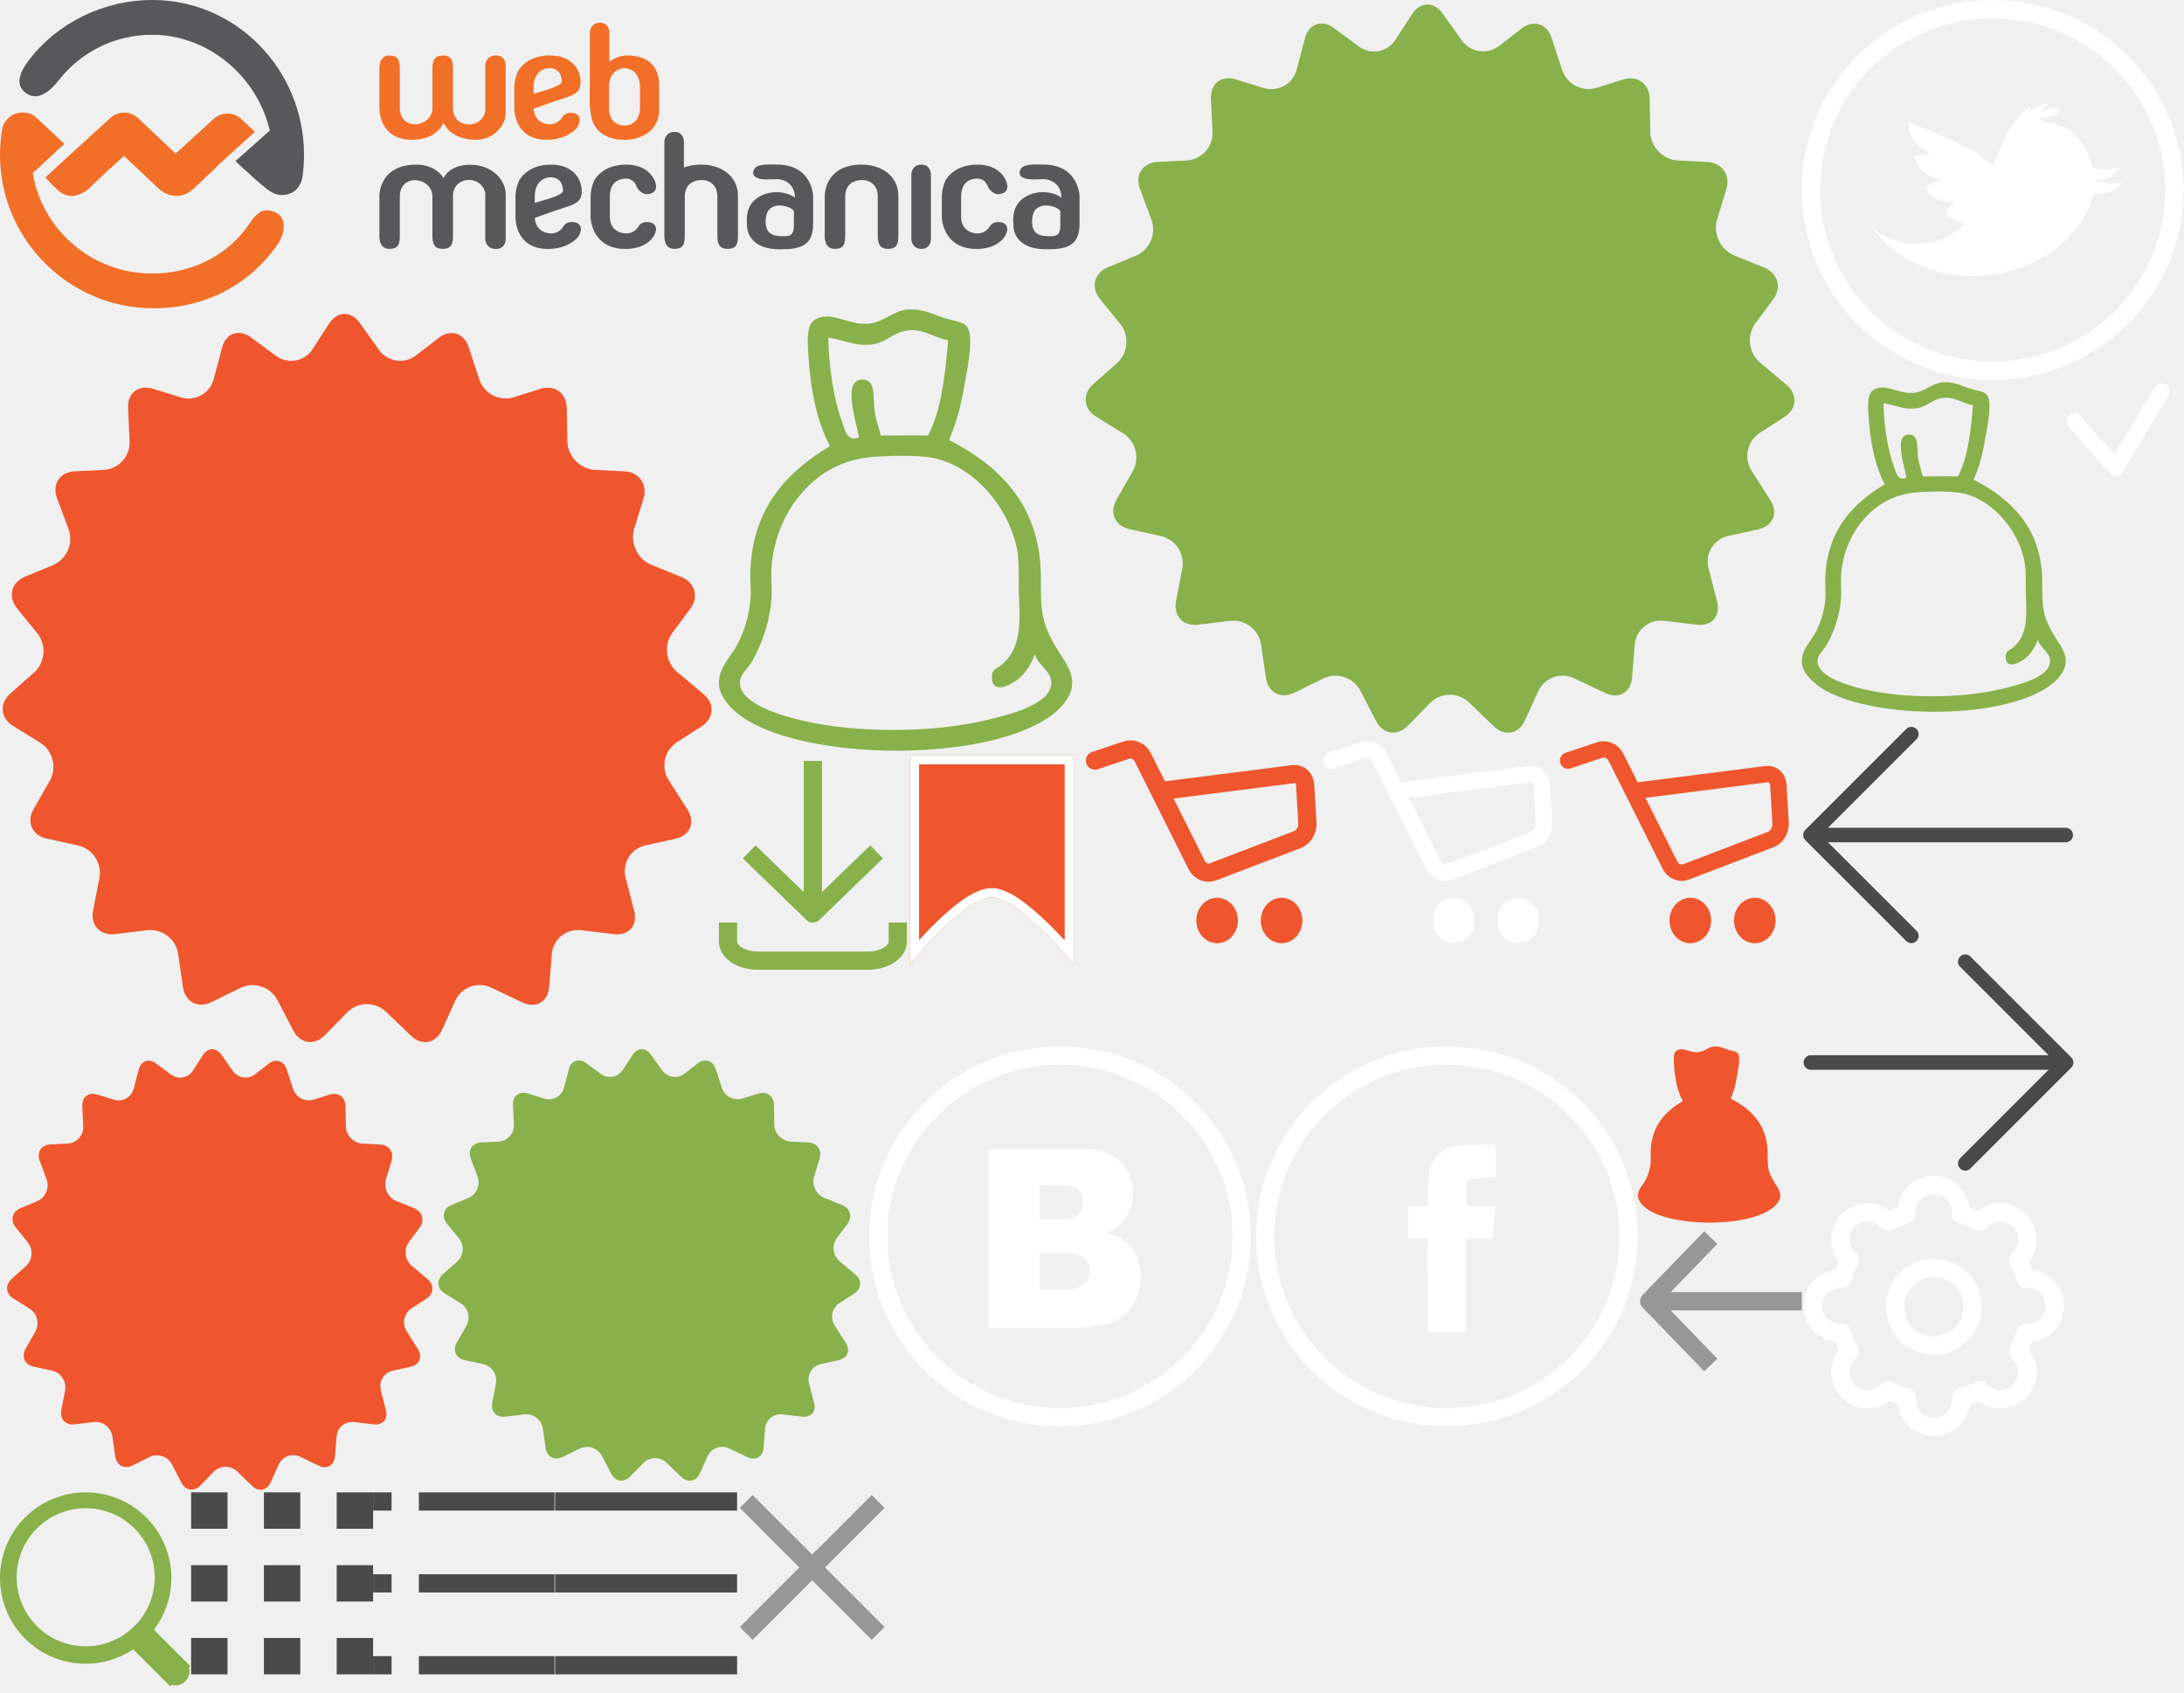
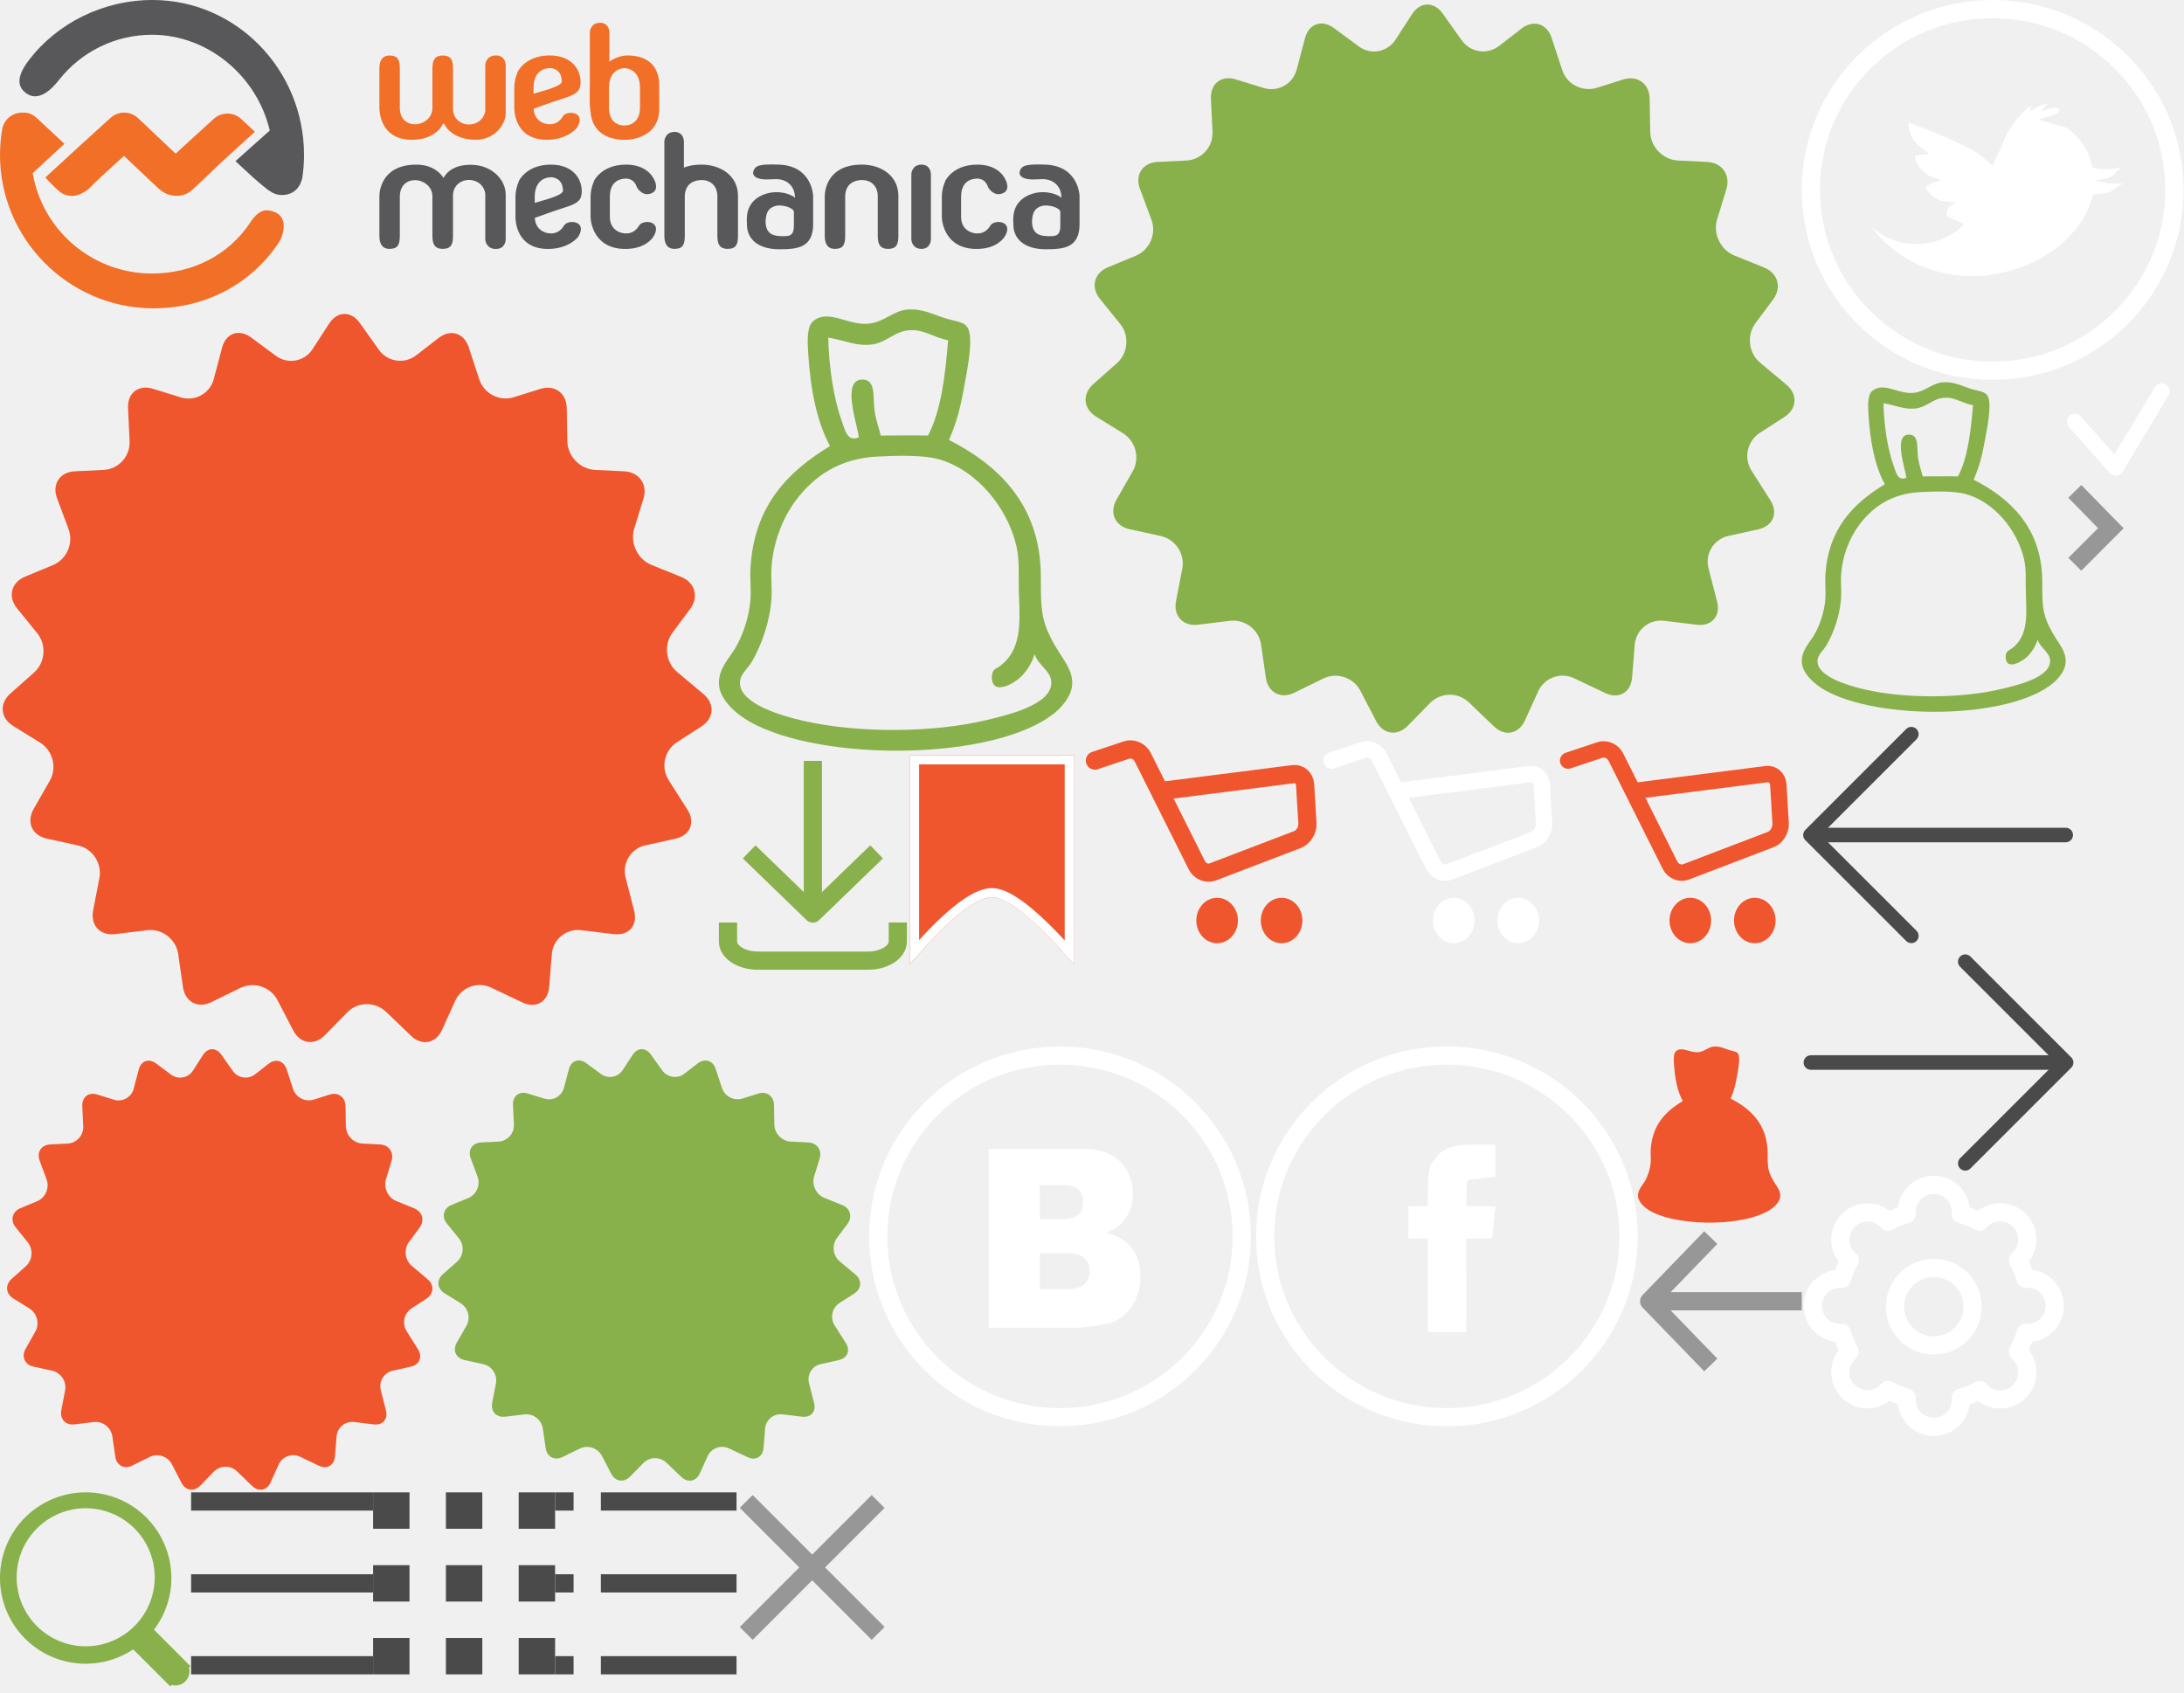
<svg xmlns="http://www.w3.org/2000/svg" xmlns:xlink="http://www.w3.org/1999/xlink" width="240" height="186" viewBox="0 0 240 186">
  <svg width="26" height="23" viewBox="0 0 26 23" id="L1VzZXJzL3ZlYm1laGFuaWNhL0RvY3VtZW50cy9rb21iaWtvcm0vZnJvbnRlbmQvaW1nL3Nwcml0ZS9jb250ZW50L2NhcnQuc3Zn" x="171" y="81">
    <g transform="translate(1 1)" fill="none" fill-rule="evenodd">
      <path d="M.321 1.583L3.82.413C4.46.2 5.244.55 5.564 1.19L6.8 3.656l1.166 2.327 3.561 7.114c.32.64 1.099.966 1.73.725l9.347-3.571c.631-.242 1.112-1.034 1.069-1.763L23.42 4.24c-.043-.729-.621-1.255-1.285-1.17L7.63 4.92" stroke="#EF562D" stroke-width="1.8" stroke-linecap="round" stroke-linejoin="round" />
      <path d="M16.036 19.157c0 1.379-1.024 2.497-2.286 2.497s-2.286-1.118-2.286-2.497c0-1.38 1.024-2.497 2.286-2.497s2.286 1.118 2.286 2.497M23.121 19.157c0 1.379-1.023 2.497-2.285 2.497-1.263 0-2.286-1.118-2.286-2.497 0-1.38 1.023-2.497 2.286-2.497 1.262 0 2.285 1.118 2.285 2.497" fill="#EF562D" />
    </g>
  </svg>
-   <svg width="20" height="20" viewBox="0 0 20 20" id="L1VzZXJzL3ZlYm1laGFuaWNhL0RvY3VtZW50cy9rb21iaWtvcm0vZnJvbnRlbmQvaW1nL3Nwcml0ZS9jb250ZW50L2NhdGFsb2ctLW11bHRpLWNvbG9ucy5zdmc=" x="21" y="164">
+   <svg width="20" height="20" viewBox="0 0 20 20" id="L1VzZXJzL3ZlYm1laGFuaWNhL0RvY3VtZW50cy9rb21iaWtvcm0vZnJvbnRlbmQvaW1nL3Nwcml0ZS9jb250ZW50L2NhdGFsb2ctLW11bHRpLWNvbG9ucy5zdmc=" x="41" y="164">
    <g fill="#4A4A4A" fill-rule="evenodd">
      <path d="M0 0h4v4H0zM0 8h4v4H0zM0 16h4v4H0zM8 0h4v4H8zM8 8h4v4H8zM8 16h4v4H8zM16 0h4v4h-4zM16 8h4v4h-4zM16 16h4v4h-4z" />
    </g>
  </svg>
-   <svg width="20" height="20" viewBox="0 0 20 20" id="L1VzZXJzL3ZlYm1laGFuaWNhL0RvY3VtZW50cy9rb21iaWtvcm0vZnJvbnRlbmQvaW1nL3Nwcml0ZS9jb250ZW50L2NhdGFsb2ctLXNob3J0LWxpc3Quc3Zn" x="61" y="164">
+   <svg width="20" height="20" viewBox="0 0 20 20" id="L1VzZXJzL3ZlYm1laGFuaWNhL0RvY3VtZW50cy9rb21iaWtvcm0vZnJvbnRlbmQvaW1nL3Nwcml0ZS9jb250ZW50L2NhdGFsb2ctLXNob3J0LWxpc3Quc3Zn" x="21" y="164">
    <g fill="#4A4A4A" fill-rule="evenodd">
      <path d="M0 18h20v2H0zM0 9h20v2H0zM0 0h20v2H0z" />
    </g>
  </svg>
-   <svg width="20" height="20" viewBox="0 0 20 20" id="L1VzZXJzL3ZlYm1laGFuaWNhL0RvY3VtZW50cy9rb21iaWtvcm0vZnJvbnRlbmQvaW1nL3Nwcml0ZS9jb250ZW50L2NhdGFsb2ctLXdpdGgtb3B0aW9ucy5zdmc=" x="41" y="164">
+   <svg width="20" height="20" viewBox="0 0 20 20" id="L1VzZXJzL3ZlYm1laGFuaWNhL0RvY3VtZW50cy9rb21iaWtvcm0vZnJvbnRlbmQvaW1nL3Nwcml0ZS9jb250ZW50L2NhdGFsb2ctLXdpdGgtb3B0aW9ucy5zdmc=" x="61" y="164">
    <g fill="#4A4A4A" fill-rule="evenodd">
      <path d="M5.031 18h14.907v2H5.03zM0 18h2.031v2H0zM5.031 9h14.907v2H5.03zM0 9h2.031v2H0zM5.031 0h14.907v2H5.03zM0 0h2.031v2H0z" />
    </g>
  </svg>
  <svg width="17" height="17" viewBox="0 0 17 17" id="L1VzZXJzL3ZlYm1laGFuaWNhL0RvY3VtZW50cy9rb21iaWtvcm0vZnJvbnRlbmQvaW1nL3Nwcml0ZS9jb250ZW50L2Nsb3NlLS1ncmF5LnN2Zw==" x="81" y="164">
    <g stroke-width="2" transform="translate(1 1)" stroke="#979797" fill="none" fill-rule="evenodd">
      <path d="M0 0l14.5 14.5M14.5 0L0 14.5" />
    </g>
  </svg>
  <svg width="18" height="23" viewBox="0 0 18 23" id="L1VzZXJzL3ZlYm1laGFuaWNhL0RvY3VtZW50cy9rb21iaWtvcm0vZnJvbnRlbmQvaW1nL3Nwcml0ZS9jb250ZW50L2NvbXBhcmUuc3Zn" x="100" y="83">
    <defs>
      <path d="M22 674h18v23s-6.072-7.402-9-7.402c-3.072 0-9 7.402-9 7.402v-23z" id="afa" />
    </defs>
    <g transform="translate(-22 -674)" fill="none" fill-rule="evenodd">
      <use fill="#EF562D" xlink:href="#afa" />
      <path stroke="#FFF" d="M22.5 674.5v21.127l.097-.112a48.237 48.237 0 0 1 2.399-2.571c.72-.715 1.42-1.353 2.089-1.896 1.54-1.251 2.848-1.95 3.915-1.95 1.069 0 2.42.758 4.048 2.112a31.4 31.4 0 0 1 1.9 1.732 51.601 51.601 0 0 1 2.552 2.706V674.5h-17z" />
    </g>
  </svg>
  <svg width="18" height="16" viewBox="0 0 18 16" id="L1VzZXJzL3ZlYm1laGFuaWNhL0RvY3VtZW50cy9rb21iaWtvcm0vZnJvbnRlbmQvaW1nL3Nwcml0ZS9jb250ZW50L2Rvd24uc3Zn" x="180" y="135">
    <g transform="rotate(90 8.5 9.5)" stroke="#979797" stroke-width="2" fill="none" fill-rule="evenodd">
      <path d="M7 16.83V0" />
      <path stroke-linejoin="round" d="M14 10l-6.998 6.773L0 10" />
    </g>
  </svg>
  <svg width="12" height="11" viewBox="0 0 12 11" id="L1VzZXJzL3ZlYm1laGFuaWNhL0RvY3VtZW50cy9rb21iaWtvcm0vZnJvbnRlbmQvaW1nL3Nwcml0ZS9jb250ZW50L2ZpbHRlci0tY2hlY2stLXdoaXRlLnN2Zw==" x="227" y="42">
    <path d="M1 4.337l4.495 5.069L10.553 1" stroke-width="1.741" stroke="#FFF" fill="none" fill-rule="evenodd" stroke-linecap="round" stroke-linejoin="round" />
  </svg>
  <svg width="29" height="29" viewBox="0 0 29 29" id="L1VzZXJzL3ZlYm1laGFuaWNhL0RvY3VtZW50cy9rb21iaWtvcm0vZnJvbnRlbmQvaW1nL3Nwcml0ZS9jb250ZW50L2ZpbHRlcnMtLXNldHRpbmdzLnN2Zw==" x="198" y="129">
    <g transform="translate(1 1)" stroke-width="2" stroke="#FFF" fill="none" fill-rule="evenodd">
      <path d="M23.802 10.516c-.069 0-.138.004-.206.008a10.44 10.44 0 0 0-.849-2.049 2.988 2.988 0 1 0-4.214-4.214 10.45 10.45 0 0 0-2.05-.849 2.988 2.988 0 1 0-5.96 0c-.717.212-1.403.497-2.048.849a2.987 2.987 0 1 0-4.214 4.214 10.441 10.441 0 0 0-.85 2.05 2.988 2.988 0 1 0 0 5.96c.212.717.498 1.403.85 2.048a2.987 2.987 0 1 0 4.214 4.214c.645.352 1.33.638 2.049.85a2.988 2.988 0 1 0 5.96 0 10.452 10.452 0 0 0 2.049-.85 2.988 2.988 0 1 0 4.214-4.214c.352-.645.637-1.331.849-2.05a2.988 2.988 0 1 0 .206-5.968v.001z" stroke-linecap="round" stroke-linejoin="round" />
      <path d="M17.763 13.504a4.26 4.26 0 1 1-8.518 0 4.26 4.26 0 0 1 8.518 0z" />
    </g>
  </svg>
  <svg width="47" height="48" viewBox="0 0 47 48" id="L1VzZXJzL3ZlYm1laGFuaWNhL0RvY3VtZW50cy9rb21iaWtvcm0vZnJvbnRlbmQvaW1nL3Nwcml0ZS9jb250ZW50L2l0ZW0tLW5ldy0tbWluaS5zdmc=" x="48" y="115">
    <path d="M21.516.925c.534-.82 1.436-.84 2.006-.043l1.246 1.744a1.71 1.71 0 0 0 2.446.36l1.46-1.125c.776-.6 1.662-.33 1.969.6l.694 2.102a1.82 1.82 0 0 0 2.26 1.155l1.722-.54c.936-.292 1.717.267 1.735 1.244l.038 2.167c.017.978.834 1.816 1.815 1.864l1.903.092c.98.047 1.546.85 1.257 1.785l-.601 1.947c-.29.934.219 1.998 1.13 2.364l1.937.779c.91.365 1.175 1.306.588 2.09l-1.15 1.537a1.903 1.903 0 0 0 .3 2.566l1.724 1.44c.753.626.694 1.574-.132 2.104l-1.605 1.03a1.792 1.792 0 0 0-.543 2.463l1.233 1.933c.527.825.173 1.673-.785 1.885l-1.962.433a1.712 1.712 0 0 0-1.298 2.107l.558 2.165c.246.947-.352 1.627-1.327 1.51l-2.14-.255a1.707 1.707 0 0 0-1.916 1.56l-.173 2.134c-.08.975-.87 1.43-1.756 1.01l-2.036-.964a1.755 1.755 0 0 0-2.35.855l-.863 1.894c-.406.89-1.318 1.064-2.026.388l-1.64-1.567a1.816 1.816 0 0 0-2.535.04l-1.458 1.486c-.687.699-1.619.562-2.07-.307l-1.03-1.974a1.844 1.844 0 0 0-2.424-.796l-1.895.925c-.881.43-1.718-.009-1.859-.977l-.314-2.16A1.842 1.842 0 0 0 9.62 40.43l-2.097.253c-.975.117-1.62-.573-1.434-1.533l.41-2.118a1.837 1.837 0 0 0-1.406-2.125l-2.037-.443c-.96-.209-1.346-1.074-.859-1.923l1.06-1.847a1.856 1.856 0 0 0-.633-2.478L.861 27.129c-.836-.515-.917-1.466-.182-2.115l1.545-1.363c.734-.649.83-1.8.212-2.56l-1.323-1.625c-.618-.76-.382-1.688.526-2.061l1.816-.75a1.86 1.86 0 0 0 1.026-2.345l-.753-2.013c-.343-.916.18-1.705 1.16-1.753l1.885-.09a1.79 1.79 0 0 0 1.7-1.863L8.37 6.42c-.045-.976.685-1.54 1.623-1.252l1.82.559a1.706 1.706 0 0 0 2.163-1.195l.543-2.042c.251-.946 1.103-1.244 1.893-.664l1.62 1.192c.79.58 1.873.385 2.406-.437L21.516.925z" fill="#88B14B" fill-rule="evenodd" />
  </svg>
  <svg width="79" height="81" viewBox="0 0 79 81" id="L1VzZXJzL3ZlYm1laGFuaWNhL0RvY3VtZW50cy9rb21iaWtvcm0vZnJvbnRlbmQvaW1nL3Nwcml0ZS9jb250ZW50L2l0ZW0tLW5ldy5zdmc=" x="119">
    <path d="M36.166 1.56c.897-1.384 2.414-1.417 3.37-.072l2.096 2.944a2.867 2.867 0 0 0 4.111.608l2.453-1.9c1.305-1.011 2.794-.555 3.31 1.013L52.671 7.7a3.057 3.057 0 0 0 3.8 1.949l2.895-.91c1.573-.494 2.885.45 2.915 2.099l.065 3.657c.029 1.649 1.401 3.064 3.05 3.144l3.198.156c1.648.08 2.6 1.436 2.114 3.013l-1.011 3.284c-.486 1.577.368 3.372 1.899 3.99l3.257 1.314c1.53.617 1.975 2.204.987 3.527l-1.933 2.594c-.987 1.323-.76 3.273.505 4.33l2.898 2.429c1.265 1.058 1.166 2.657-.222 3.55l-2.698 1.74a3.03 3.03 0 0 0-.913 4.157l2.074 3.262c.884 1.392.29 2.823-1.32 3.18l-3.299.73a2.89 2.89 0 0 0-2.182 3.556l.94 3.654c.412 1.598-.594 2.745-2.231 2.549l-3.598-.432a2.872 2.872 0 0 0-3.22 2.634l-.292 3.6c-.133 1.646-1.46 2.412-2.95 1.704l-3.422-1.626a2.946 2.946 0 0 0-3.95 1.443l-1.451 3.195c-.683 1.502-2.215 1.797-3.407.655l-2.755-2.643a3.043 3.043 0 0 0-4.261.068l-2.452 2.506c-1.154 1.18-2.72.948-3.478-.517l-1.73-3.332c-.76-1.465-2.595-2.07-4.076-1.343l-3.184 1.56c-1.483.728-2.889-.014-3.126-1.647l-.529-3.645c-.236-1.632-1.77-2.806-3.409-2.61l-3.526.427c-1.637.197-2.723-.967-2.41-2.586l.688-3.574c.313-1.62-.75-3.234-2.362-3.586l-3.424-.748c-1.611-.353-2.262-1.813-1.443-3.246l1.78-3.116c.819-1.431.34-3.314-1.063-4.182L1.446 45.78c-1.403-.868-1.54-2.473-.305-3.568l2.596-2.3c1.236-1.095 1.396-3.038.357-4.321l-2.223-2.742C.834 31.567 1.23 30 2.756 29.37l3.053-1.264c1.524-.631 2.3-2.413 1.724-3.96l-1.266-3.395c-.575-1.546.301-2.877 1.95-2.958l3.168-.154a3.017 3.017 0 0 0 2.857-3.143l-.171-3.661c-.078-1.648 1.15-2.6 2.727-2.113l3.06.943a2.865 2.865 0 0 0 3.634-2.017l.913-3.445c.422-1.596 1.854-2.1 3.181-1.12l2.724 2.01a2.793 2.793 0 0 0 4.044-.736l1.813-2.797z" fill="#88B14B" fill-rule="evenodd" />
  </svg>
  <svg width="48" height="49" viewBox="0 0 48 49" id="L1VzZXJzL3ZlYm1laGFuaWNhL0RvY3VtZW50cy9rb21iaWtvcm0vZnJvbnRlbmQvaW1nL3Nwcml0ZS9jb250ZW50L2l0ZW0tLWJlc3QtLW1pbmkuc3Zn" y="115">
    <path d="M22.3.944C22.836.106 23.747.086 24.321.9l1.257 1.78a1.711 1.711 0 0 0 2.467.369l1.471-1.15c.783-.611 1.677-.335 1.986.613l.7 2.146a1.831 1.831 0 0 0 2.28 1.179l1.737-.55c.944-.3 1.73.272 1.749 1.27l.039 2.211c.017.998.841 1.854 1.83 1.902l1.92.095c.988.048 1.559.868 1.267 1.822l-.606 1.987c-.292.954.22 2.04 1.139 2.414l1.954.795c.918.373 1.185 1.333.593 2.133l-1.16 1.57c-.593.8-.456 1.98.303 2.62l1.739 1.468c.759.64.7 1.607-.133 2.148l-1.62 1.052a1.842 1.842 0 0 0-.547 2.515l1.244 1.973c.53.842.175 1.708-.792 1.924l-1.979.442a1.749 1.749 0 0 0-1.31 2.15l.564 2.211c.247.967-.355 1.66-1.338 1.542l-2.16-.261a1.727 1.727 0 0 0-1.931 1.593l-.175 2.179c-.08.995-.876 1.458-1.77 1.03l-2.053-.984a1.761 1.761 0 0 0-2.37.873l-.871 1.933c-.41.909-1.33 1.087-2.044.396l-1.653-1.599a1.815 1.815 0 0 0-2.557.041l-1.47 1.516c-.693.714-1.632.574-2.088-.312l-1.038-2.016a1.849 1.849 0 0 0-2.445-.812l-1.91.944c-.89.44-1.734-.01-1.876-.997l-.317-2.205c-.143-.987-1.063-1.698-2.046-1.578l-2.115.257c-.983.12-1.634-.585-1.446-1.564l.413-2.162c.187-.98-.451-1.956-1.418-2.17l-2.054-.452c-.967-.213-1.357-1.097-.866-1.963l1.068-1.885c.49-.866.204-2.005-.638-2.53l-1.778-1.11c-.843-.524-.925-1.495-.184-2.158l1.558-1.39a1.932 1.932 0 0 0 .215-2.615l-1.334-1.659c-.624-.775-.385-1.722.53-2.104l1.832-.764c.915-.382 1.38-1.46 1.035-2.395l-.76-2.055c-.346-.935.18-1.74 1.17-1.789l1.9-.093A1.82 1.82 0 0 0 9.145 8.77l-.102-2.215c-.046-.997.69-1.572 1.636-1.278l1.836.57a1.718 1.718 0 0 0 2.18-1.22l.548-2.084c.254-.966 1.113-1.27 1.91-.678l1.634 1.217a1.667 1.667 0 0 0 2.426-.446L22.3.944z" fill="#EF562D" fill-rule="evenodd" />
  </svg>
  <svg width="79" height="81" viewBox="0 0 79 81" id="L1VzZXJzL3ZlYm1laGFuaWNhL0RvY3VtZW50cy9rb21iaWtvcm0vZnJvbnRlbmQvaW1nL3Nwcml0ZS9jb250ZW50L2l0ZW0tLWJlc3Quc3Zn" y="34">
    <path d="M36.166 1.56c.897-1.384 2.414-1.417 3.37-.072l2.096 2.944a2.867 2.867 0 0 0 4.111.608l2.453-1.9c1.305-1.011 2.794-.555 3.31 1.013L52.671 7.7a3.057 3.057 0 0 0 3.8 1.949l2.895-.91c1.573-.494 2.885.45 2.915 2.099l.065 3.657c.029 1.649 1.401 3.064 3.05 3.144l3.198.156c1.648.08 2.6 1.436 2.114 3.013l-1.011 3.284c-.486 1.577.368 3.372 1.899 3.99l3.257 1.314c1.53.617 1.975 2.204.987 3.527l-1.933 2.594c-.987 1.323-.76 3.273.505 4.33l2.898 2.429c1.265 1.058 1.166 2.657-.222 3.55l-2.698 1.74a3.03 3.03 0 0 0-.913 4.157l2.074 3.262c.884 1.392.29 2.823-1.32 3.18l-3.299.73a2.89 2.89 0 0 0-2.182 3.556l.94 3.654c.412 1.598-.594 2.745-2.231 2.549l-3.598-.432a2.872 2.872 0 0 0-3.22 2.634l-.292 3.6c-.133 1.646-1.46 2.412-2.95 1.704l-3.422-1.626a2.946 2.946 0 0 0-3.95 1.443l-1.451 3.195c-.683 1.502-2.215 1.797-3.407.655l-2.755-2.643a3.043 3.043 0 0 0-4.261.068l-2.452 2.506c-1.154 1.18-2.72.948-3.478-.517l-1.73-3.332c-.76-1.465-2.595-2.07-4.076-1.343l-3.184 1.56c-1.483.728-2.889-.014-3.126-1.647l-.529-3.645c-.236-1.632-1.77-2.806-3.409-2.61l-3.526.427c-1.637.197-2.723-.967-2.41-2.586l.688-3.574c.313-1.62-.75-3.234-2.362-3.586l-3.424-.748c-1.611-.353-2.262-1.813-1.443-3.246l1.78-3.116c.819-1.431.34-3.314-1.063-4.182L1.446 45.78c-1.403-.868-1.54-2.473-.305-3.568l2.596-2.3c1.236-1.095 1.396-3.038.357-4.321l-2.223-2.742C.834 31.567 1.23 30 2.756 29.37l3.053-1.264c1.524-.631 2.3-2.413 1.724-3.96l-1.266-3.395c-.575-1.546.301-2.877 1.95-2.958l3.168-.154a3.017 3.017 0 0 0 2.857-3.143l-.171-3.661c-.078-1.648 1.15-2.6 2.727-2.113l3.06.943a2.865 2.865 0 0 0 3.634-2.017l.913-3.445c.422-1.596 1.854-2.1 3.181-1.12l2.724 2.01a2.793 2.793 0 0 0 4.044-.736l1.813-2.797z" fill="#EF562D" fill-rule="evenodd" />
  </svg>
  <svg width="30" height="25" viewBox="0 0 30 25" id="L1VzZXJzL3ZlYm1laGFuaWNhL0RvY3VtZW50cy9rb21iaWtvcm0vZnJvbnRlbmQvaW1nL3Nwcml0ZS9jb250ZW50L3NsaWRlci0tYXJyb3dzLS1uZXh0LnN2Zw==" x="198" y="104">
    <g transform="translate(0 1.094)" stroke="#4A4A4A" stroke-width="1.597" fill="none" fill-rule="evenodd" stroke-linecap="round">
      <path d="M28.543 11.669H.997" />
      <path stroke-linejoin="round" d="M17.963.585l11.085 11.084L17.963 22.75" />
    </g>
  </svg>
  <svg width="30" height="25" viewBox="0 0 30 25" id="L1VzZXJzL3ZlYm1laGFuaWNhL0RvY3VtZW50cy9rb21iaWtvcm0vZnJvbnRlbmQvaW1nL3Nwcml0ZS9jb250ZW50L3NsaWRlci0tYXJyb3dzLS1wcmV2LnN2Zw==" x="198" y="79">
    <g transform="matrix(-1 0 0 1 30 1.094)" stroke="#4A4A4A" stroke-width="1.597" fill="none" fill-rule="evenodd" stroke-linecap="round">
      <path d="M28.543 11.669H.997" />
      <path stroke-linejoin="round" d="M17.963.585l11.085 11.084L17.963 22.75" />
    </g>
  </svg>
  <svg width="16" height="20" viewBox="0 0 16 20" id="L1VzZXJzL3ZlYm1laGFuaWNhL0RvY3VtZW50cy9rb21iaWtvcm0vZnJvbnRlbmQvaW1nL3Nwcml0ZS9jb250ZW50L3VsLS1tYXJrZXIuc3Zn" x="180" y="115">
    <path d="M10.18 5.727c2.2 1.115 4.023 2.842 4.065 5.91.01.713-.029 1.436.155 2.071.131.457.39.924.658 1.343.31.483.695.97.542 1.611-.089.372-.411.76-.697.998-2.574 2.16-10.377 2.216-13.548.423-.588-.333-1.327-.96-1.354-1.65-.028-.72.528-1.188.813-1.727.274-.52.524-1.236.58-1.957.037-.47-.021-.922 0-1.343.141-2.803 1.684-4.306 3.523-5.411-.58-1.058-.865-2.443-.968-4.106-.032-.513-.06-1.145.232-1.381.677-.546 1.544.225 2.477.115C7.308.547 7.723.065 8.322.01c.676-.062 1.157.216 1.703.384.489.15.857.136 1.007.46.243.526-.085 1.997-.193 2.61-.162.91-.344 1.553-.658 2.264" fill="#EF562D" fill-rule="evenodd" />
  </svg>
  <svg width="42" height="42" viewBox="0 0 42 42" id="L1VzZXJzL3ZlYm1laGFuaWNhL0RvY3VtZW50cy9rb21iaWtvcm0vZnJvbnRlbmQvaW1nL3Nwcml0ZS9mb290ZXIvZmFjZWJvb2suc3Zn" x="138" y="115">
    <g transform="translate(1 1)" fill="none" fill-rule="evenodd">
      <path d="M17.882 20.097c.053.066.023.525.023.61l.002 9.683h4.22c.025-2.548.001-5.164.001-7.725 0-.036-.009-2.48.003-2.53.008-.034.009-.03.018-.044.006 0 2.684.022 2.778 0l.046-.014.37-3.534h-3.202c-.012-.523.003-1.059.003-1.582 0-.478-.01-1.068.276-1.33l2.907-.291-.004-3.545c-.55-.033-1.203-.004-1.766-.004-.583 0-1.175-.011-1.75.027-1.095.071-1.979.396-2.62.939-.926 1.478-1.284.208-1.29 5.787l-2.122.001.004 3.55 2.103.002z" fill="#FFF" />
      <path d="M39.968 19.87c0 10.973-8.942 19.869-19.971 19.869-11.03 0-19.972-8.896-19.972-19.87C.025 8.897 8.966 0 19.997 0c11.03 0 19.971 8.896 19.971 19.87z" stroke="#FFF" stroke-width="2" />
    </g>
  </svg>
  <svg width="119" height="34" viewBox="0 0 119 34" id="L1VzZXJzL3ZlYm1laGFuaWNhL0RvY3VtZW50cy9rb21iaWtvcm0vZnJvbnRlbmQvaW1nL3Nwcml0ZS9mb290ZXIvd2ViLW1lY2hhbmljYS5zdmc=">
    <g fill="none" fill-rule="evenodd">
      <path d="M53.327 12.2l-.005.028c-.206 1.074-1.144 1.503-1.928 1.448-.778-.055-1.614-.621-1.614-1.735V7.517c0-.86-.181-1.398-1.078-1.415-.36-.008-.624.064-.807.22-.338.282-.377.817-.377 1.195v4.364c0 1.097-1 1.776-1.926 1.776-.764 0-1.655-.478-1.655-1.828V7.517c0-1.044-.298-1.415-1.138-1.415-.915 0-1.108.77-1.108 1.415v4.37c0 .356.102 3.474 3.575 3.474 2.24 0 3.09-1.245 3.125-1.297l.35-.531.357.528c.036.054.899 1.3 3.208 1.3 1.925 0 3.266-1.552 3.266-2.943V7.152c0-.223-.11-1.059-1.082-1.059-.97 0-1.163.808-1.163 1.059v5.047zM70.329 11.83c0 1.302-.756 1.961-1.706 1.961-.992 0-1.704-.659-1.704-1.962V9.624c0-1.146.531-2.058 1.704-2.137 1.173.08 1.706.991 1.706 2.137v2.205zm2.093-2.896c-.13-1.421-.971-2.84-3.496-2.84-.66 0-1.447.297-1.96.688V3.56c0-.223-.106-1.059-1.035-1.059-.929 0-1.112.807-1.112 1.059v5.716a3.187 3.187 0 0 0-.016.29v1.781s.056 1.257.272 1.877c.582 1.672 2.169 2.145 3.625 2.145 1.011 0 2.219-.367 2.979-1.199.454-.498.72-1.18.763-2.004v-2.058l-.02-1.173zM58.632 9.624c0-1.188.567-2.125 1.83-2.145.608.047 1.26.385 1.28 1.518-.142.555-2.383 1.065-3.11 1.305v-.678zm5.128-.253l.02-.02c.178-1.433-.754-3.286-3.432-3.258-2.677.028-3.475 1.827-3.475 1.827s.006.012.01.016a4.196 4.196 0 0 0-.367 1.629v2.323c0 .356.1 3.472 3.574 3.472 2.242 0 3.253-1.244 3.287-1.296l.108-.164c.91-1.652-1.227-1.818-1.647-1.095-.266.458-.717.851-1.422.851-.739 0-1.711-.455-1.772-1.708a85.031 85.031 0 0 1 3.582-1.238c1.259-.396 1.504-.87 1.534-1.339zM5.491 20.047c.216.231.564.586 1 .96.394.34.911.526 1.454.523h.056l.1-.006c.546-.046 1.328-.476 1.632-.753l.02-.017.02-.022c.006-.006.768-.792 1.928-1.846l1.92-1.756 3.67 3.465c.294.277.985.93 2.123.93 1.021 0 1.6-.545 1.944-.87l.103-.096c-.009.008 1.128-1.035 2.752-2.627l3.206-2.91.595-.542-1.583-1.474a2.188 2.188 0 0 0-1.456-.524h-.047l-.098.006c-.512.044-.972.24-1.32.556l-2.286 2.078-1.925 1.76c-.47-.446-4.146-3.92-4.146-3.92a2.224 2.224 0 0 0-2.986-.026l-3.443 3.128-3.74 3.438.507.545z" fill="#F26F27" />
      <path d="M29.485 23.119c-.966-.134-1.676.868-1.968 1.31-2.35 3.554-6.284 5.629-10.813 5.629-6.584 0-12.062-4.785-13.108-11.04l.54-.5a.074.074 0 0 1 .007.007l2.934-2.72-2.963-2.766a2.983 2.983 0 0 0-.418-.34 1.377 1.377 0 0 0-.21-.123c-.021-.011-.04-.023-.062-.032l-.03-.013a1.479 1.479 0 0 0-.422-.121 2.61 2.61 0 0 0-1.11.039c-.742.196-1.296.72-1.562 1.48l-.02.056-.012.059A17.12 17.12 0 0 0 0 17.034c0 9.203 7.49 16.76 16.698 16.847 5.786.054 10.839-2.598 13.927-7.202.441-.658 1.425-3.204-1.14-3.56" fill="#F26F27" />
      <path d="M101.26 18.09c-.93 0-1.112.807-1.112 1.059V26.292c0 .251.183 1.059 1.113 1.059.929 0 1.036-.836 1.036-1.06V19.15c0-.223-.107-1.058-1.036-1.058M53.327 21.251l-.005-.028c-.205-1.073-1.144-1.503-1.929-1.448-.777.055-1.613.622-1.613 1.735v4.423c0 .862-.181 1.399-1.078 1.416-.36.008-.624-.064-.807-.219-.338-.283-.378-.818-.378-1.197V21.57c0-1.096-.999-1.775-1.926-1.775-.763 0-1.655.48-1.655 1.827v4.312c0 1.046-.297 1.416-1.137 1.416-.915 0-1.108-.769-1.108-1.416v-4.37c0-.356.11-3.444 4.027-3.472 2.241-.016 3.023 1.476 3.023 1.476s.634-1.615 3.321-1.448c1.92.119 3.51 1.531 3.51 3.286v4.894c0 .223-.11 1.059-1.082 1.059-.97 0-1.163-.807-1.163-1.059v-5.048zM94.66 18.09c-3.918.029-4.027 3.117-4.027 3.473v4.37c0 .647.191 1.417 1.107 1.417.84 0 1.138-.37 1.138-1.416V21.62c0-1.348.895-1.77 1.655-1.826 1.21-.09 1.926.678 1.926 1.774v4.365c0 .378.039.913.376 1.197.183.154.448.226.808.219.898-.018 1.078-.554 1.078-1.416V21.51c0-2.137-1.821-3.435-4.062-3.42M77.034 18.09c-.762.006-1.378.13-1.879.324v-2.858c0-.223-.107-1.059-1.035-1.059-.93 0-1.113.808-1.113 1.059v10.378c0 .646.192 1.416 1.108 1.416.84 0 1.137-.37 1.137-1.416V21.62c0-1.348.894-1.77 1.655-1.826 1.21-.09 1.926.678 1.926 1.774v4.365c0 .378.04.913.377 1.197.183.154.448.226.807.219.898-.018 1.08-.554 1.08-1.416V21.51c0-2.137-1.823-3.435-4.063-3.42M70.221 24.803c-.265.457-.715.85-1.421.85-.764 0-1.785-.478-1.785-1.827v-2.205c0-1.188.551-1.978 1.815-1.999.476.037.911.26 1.132.891.074.212.602.96 1.359.807.972-.194.837-.968.63-1.451-.42-.976-1.43-1.798-3.22-1.778-2.678.028-3.476 1.827-3.476 1.827l.01.015a4.183 4.183 0 0 0-.365 1.63v2.322c.013.5.35 3.473 3.823 3.473 2.242 0 3.002-1.245 3.038-1.297l.109-.164c.907-1.652-1.229-1.819-1.649-1.094M58.761 21.621c0-1.187.567-2.125 1.83-2.145.608.048 1.26.384 1.28 1.518-.142.556-2.383 1.064-3.11 1.304v-.677zm5.128-.253l.02-.019c.178-1.434-.754-3.286-3.431-3.259-2.678.028-3.476 1.828-3.476 1.828s.006.012.01.016a4.194 4.194 0 0 0-.366 1.628v2.323c0 .356.1 3.473 3.573 3.473 2.242 0 3.252-1.245 3.287-1.298l.108-.164c.91-1.65-1.225-1.818-1.647-1.094-.267.458-.716.852-1.42.852-.741 0-1.713-.457-1.774-1.71a85.222 85.222 0 0 1 3.583-1.238c1.259-.396 1.503-.869 1.533-1.338zM87.24 24.802c0 1.188-.551 1.19-1.562 1.142-.627-.048-1.519-.17-1.549-1.578.037-.935.256-1.506 1.094-1.736.713-.195 1.942.194 2.008.612l.009-.022v1.582zm-1.628-6.711c-2.03-.078-2.599.073-2.808.674-.218.628.45.955 1.392.955.534 0 .788-.037 1.157-.037.764 0 2.004.467 2.006 2.08-.012-.016-.017-.038-.031-.052-.388-.39-2.17-1.038-3.82-.139-1.514.824-1.465 2.304-1.433 2.917 0 .014.008.03.01.044-.078 1.546 1.019 2.86 3.559 2.86 1.943 0 3.712-.142 3.712-2.758v-3.072c0-.356-.274-3.342-3.744-3.472zM108.82 24.803c-.265.457-.715.85-1.421.85-.764 0-1.784-.478-1.784-1.827v-2.205c0-1.188.552-1.978 1.814-1.999.477.037.912.26 1.132.891.075.212.603.96 1.36.807.971-.194.838-.968.63-1.451-.42-.976-1.431-1.798-3.22-1.778-2.678.028-3.476 1.827-3.476 1.827l.01.015a4.187 4.187 0 0 0-.366 1.63v2.322c.013.5.35 3.473 3.825 3.473 2.239 0 3-1.245 3.035-1.297l.11-.164c.908-1.652-1.228-1.819-1.649-1.094M116.518 24.802c0 1.188-.552 1.19-1.563 1.142-.627-.048-1.519-.17-1.548-1.578.037-.935.255-1.506 1.093-1.736.713-.195 1.943.194 2.008.612l.01-.024v1.584zm-1.63-6.711c-2.029-.078-2.597.073-2.806.674-.22.628.45.955 1.392.955.533 0 .788-.037 1.157-.037.763 0 2.005.467 2.007 2.08-.013-.016-.019-.038-.033-.052-.389-.39-2.169-1.038-3.82-.139-1.514.824-1.465 2.304-1.432 2.917.001.012.008.025.01.038-.083 1.55 1.016 2.865 3.559 2.865 1.942 0 3.71-.14 3.71-2.757v-3.072c0-.356-.272-3.342-3.743-3.472zM16.768 0C11.353 0 6.291 2.525 3.17 6.616c-.604.791-1.63 2.355-.575 3.39 1.593 1.562 3.284-.46 3.88-1.213 2.465-3.12 6.182-4.972 10.23-4.972 6.192 0 11.555 4.58 12.94 10.523l-3.772 3.363 1.965 1.814.528.454c.318.278.62.538.917.754l-.004.018.428.284c.636.444 1.466.526 2.22.216.649-.264 1.107-.862 1.29-1.68l.007-.028.003-.027c.121-.825.182-1.658.182-2.477C33.41 7.642 25.944 0 16.768 0" fill="#58585B" />
    </g>
  </svg>
  <svg width="42" height="42" viewBox="0 0 42 42" id="L1VzZXJzL3ZlYm1laGFuaWNhL0RvY3VtZW50cy9rb21iaWtvcm0vZnJvbnRlbmQvaW1nL3Nwcml0ZS9mb290ZXIvdHdpdHRlci5zdmc=" x="198">
    <g transform="translate(1 1)" fill="none" fill-rule="evenodd">
      <path d="M30.793 20.99c.081-.073.017.025.08-.118l.145-.508c.785-.025 1.327-.084 1.96-.335l1.307-.89c-.432-.006-.887.11-1.59.002l-1.426-.297c.118-.074.299-.077.465-.101a5.71 5.71 0 0 0 .488-.088c.328-.076.569-.15.845-.276l1.095-1.066c-.5.196-.953.277-1.627.285-.328.003-1.518-.015-1.627-.306-.132-.346-.13-.672-.403-1.319a6.788 6.788 0 0 0-.63-1.16 6.395 6.395 0 0 0-1.839-1.805l-3.001-.836c.188-.18.895-.321 1.15-.389 1.339-.355 1.223-.841.9-.931-.414-.116-1.423.262-1.874.4l.808-.853c-.84.078-1.39.496-2.02.882l.262-.64c-.793.265-2.224 2.145-2.62 2.898l-1.68 3.664c-.143-.058-1.136-1.07-1.895-1.522-.662-.394-1.547-.815-2.308-1.165-1.831-.844-3.14-1.357-5.015-2.04-.093 1.638.964 2.54 2.282 3.42l-1.607.21c.028.7.57 1.428.983 1.778.75.637 1.142.639 1.83.898l.141.072c-1.108.191-.777.069-1.74.69.012.436.966 1.363 1.686 1.522l1.602.207c-.111.1-.285.172-.416.256a1.228 1.228 0 0 0-.348.307c-.22.266-.336.568-.19.938l1.854.841c-.1.196-.705.68-.908.82-1.11.765-2.358 1.303-3.949 1.373a7.634 7.634 0 0 1-3.089-.51c-.996-.396-1.405-.728-2.165-1.312.223.382.728.91 1.037 1.235 2.91 3.069 7.615 4.763 12.534 3.89 3.004-.535 4.94-1.566 6.698-2.845.29-.21.98-.827 1.23-1.082.764-.785 1.445-1.626 1.943-2.597.149-.292.664-1.301.642-1.597" fill="#FFF" />
      <path d="M39.944 19.87c0 10.973-8.943 19.869-19.972 19.869C8.942 39.739 0 30.843 0 19.869 0 8.897 8.942 0 19.972 0c11.03 0 19.972 8.896 19.972 19.87z" stroke="#FFF" stroke-width="2" />
    </g>
  </svg>
  <svg width="43" height="42" viewBox="0 0 43 42" id="L1VzZXJzL3ZlYm1laGFuaWNhL0RvY3VtZW50cy9rb21iaWtvcm0vZnJvbnRlbmQvaW1nL3Nwcml0ZS9mb290ZXIvdmsuc3Zn" x="95" y="115">
    <g transform="translate(1 1)" fill="none" fill-rule="evenodd">
      <path d="M18.267 25.688h2.845c.962 0 1.639-.183 2.03-.554.396-.37.593-.869.593-1.496 0-.58-.194-1.047-.585-1.4-.39-.353-1.07-.531-2.05-.531h-2.833v3.98zm0-7.72h2.425c.87 0 1.475-.165 1.82-.49.34-.329.508-.8.508-1.414 0-.571-.168-1.02-.508-1.34-.345-.326-.938-.486-1.783-.486h-2.462v3.73zm-5.627-7.71h10.443c1.74 0 3.077.471 4.005 1.409.933.938 1.4 2.1 1.4 3.482 0 1.162-.332 2.16-.997 2.993-.444.554-1.092.993-1.946 1.314 1.295.338 2.25.923 2.862 1.747.61.83.916 1.868.916 3.117 0 1.02-.218 1.936-.65 2.75a5.059 5.059 0 0 1-1.786 1.932c-.467.292-1.173.507-2.119.64-1.257.178-2.088.27-2.5.27H12.64V10.257z" fill="#FFF" />
      <path d="M40.456 19.87c0 10.973-8.942 19.869-19.971 19.869-11.031 0-19.973-8.896-19.973-19.87C.512 8.897 9.454 0 20.485 0c11.029 0 19.971 8.896 19.971 19.87z" stroke="#FFF" stroke-width="2" />
    </g>
  </svg>
  <svg width="26" height="23" viewBox="0 0 26 23" id="L1VzZXJzL3ZlYm1laGFuaWNhL0RvY3VtZW50cy9rb21iaWtvcm0vZnJvbnRlbmQvaW1nL3Nwcml0ZS9oZWFkZXIvY2FydC0td2hpdGUuc3Zn" x="145" y="81">
    <g transform="translate(1 1)" fill="none" fill-rule="evenodd">
      <path d="M.321 1.583L3.82.413C4.46.2 5.244.55 5.564 1.19L6.8 3.656l1.166 2.327 3.561 7.114c.32.64 1.099.966 1.73.725l9.347-3.571c.631-.242 1.112-1.034 1.069-1.763L23.42 4.24c-.043-.729-.621-1.255-1.285-1.17L7.63 4.92" stroke="#FFF" stroke-width="1.8" stroke-linecap="round" stroke-linejoin="round" />
      <path d="M16.036 19.157c0 1.379-1.024 2.497-2.286 2.497s-2.286-1.118-2.286-2.497c0-1.38 1.024-2.497 2.286-2.497s2.286 1.118 2.286 2.497M23.121 19.157c0 1.379-1.023 2.497-2.285 2.497-1.263 0-2.286-1.118-2.286-2.497 0-1.38 1.023-2.497 2.286-2.497 1.262 0 2.285 1.118 2.285 2.497" fill="#FFF" />
    </g>
  </svg>
  <svg width="26" height="23" viewBox="0 0 26 23" id="L1VzZXJzL3ZlYm1laGFuaWNhL0RvY3VtZW50cy9rb21iaWtvcm0vZnJvbnRlbmQvaW1nL3Nwcml0ZS9oZWFkZXIvY2FydC5zdmc=" x="119" y="81">
    <g transform="translate(1 1)" fill="none" fill-rule="evenodd">
      <path d="M.321 1.583L3.82.413C4.46.2 5.244.55 5.564 1.19L6.8 3.656l1.166 2.327 3.561 7.114c.32.64 1.099.966 1.73.725l9.347-3.571c.631-.242 1.112-1.034 1.069-1.763L23.42 4.24c-.043-.729-.621-1.255-1.285-1.17L7.63 4.92" stroke="#EF562D" stroke-width="2" stroke-linecap="round" stroke-linejoin="round" />
      <path d="M16.036 19.157c0 1.379-1.024 2.497-2.286 2.497s-2.286-1.118-2.286-2.497c0-1.38 1.024-2.497 2.286-2.497s2.286 1.118 2.286 2.497M23.121 19.157c0 1.379-1.023 2.497-2.285 2.497-1.263 0-2.286-1.118-2.286-2.497 0-1.38 1.023-2.497 2.286-2.497 1.262 0 2.285 1.118 2.285 2.497" fill="#EF562D" />
    </g>
  </svg>
+   <svg width="7" height="10" viewBox="0 0 7 10" id="L1VzZXJzL3ZlYm1laGFuaWNhL0RvY3VtZW50cy9rb21iaWtvcm0vZnJvbnRlbmQvaW1nL3Nwcml0ZS9oZWFkZXIvb3Blbi1zdWJtZW51LnN2Zw==" x="227" y="53">
+     <path d="M1 9.013l3.96-3.967L1 1" stroke-width="2" stroke="#979797" fill="none" fill-rule="evenodd" />
+   </svg>
  <svg width="39" height="49" viewBox="0 0 39 49" id="L1VzZXJzL3ZlYm1laGFuaWNhL0RvY3VtZW50cy9rb21iaWtvcm0vZnJvbnRlbmQvaW1nL3Nwcml0ZS9oZWFkZXIvbG9nby0tbWlkZGxlLnN2Zw==" x="79" y="34">
    <path d="M33.263 40.3c-.782.806-3.269 2.259-3.269.096 0-.878.534-.916.962-1.25 2.256-1.76 2.152-4.523 2.018-7.69-.085-2.017.112-3.787-.288-5.48-1.014-4.29-4.417-8.363-8.555-9.516-1.748-.487-4.706-.396-6.73-.288-4.206.223-6.957 2.176-8.94 4.806-1.457 1.934-2.546 4.69-2.691 7.594-.053 1.06.082 2.147 0 3.268-.184 2.533-1.066 4.987-2.115 6.825-.477.837-1.358 1.416-1.345 2.404.028 2.284 4.562 3.589 6.92 4.133 6.064 1.4 14.38 1.342 20.284-.096 2.08-.506 7.083-1.626 7.017-4.133-.033-1.264-1.465-1.86-1.826-3.076-.265.768-.69 1.628-1.442 2.403M20.189 2.425c-1.166.322-2.057 1.299-3.46 1.442-1.729.178-2.834-.453-4.71-.769.06 3.271.618 6.862 1.538 9.325.289.775.547 2.2 1.826 1.634-.209-1.522-1.881-6.224.289-6.345 1.66-.091 1.219 2.007 1.441 3.461.17 1.115.51 1.969.673 2.691 1.936.006 3.339-.046 5.19 0 1.457-2.773 1.89-6.57 2.212-10.477-1.831-.332-2.993-1.514-4.999-.962m5.095 11.92c5.465 2.796 9.99 7.12 10.093 14.804.024 1.788-.07 3.6.385 5.19.328 1.145.967 2.316 1.634 3.365.769 1.209 1.726 2.43 1.346 4.038-.22.93-1.021 1.9-1.73 2.499-6.394 5.407-25.77 5.55-33.645 1.058C1.906 44.465.07 42.895.003 41.165c-.07-1.803 1.311-2.975 2.018-4.326.682-1.303 1.303-3.095 1.442-4.902.09-1.174-.052-2.311 0-3.365.35-7.02 4.18-10.785 8.748-13.554-1.437-2.65-2.148-6.12-2.403-10.286-.08-1.287-.15-2.87.576-3.46 1.682-1.368 3.834.564 6.152.289C18.15 1.369 19.181.16 20.67.022c1.677-.155 2.87.541 4.23.961 1.21.375 2.125.34 2.499 1.154.604 1.316-.21 5.003-.48 6.537-.403 2.281-.854 3.89-1.635 5.671" fill="#88B14B" fill-rule="evenodd" />
  </svg>
  <svg width="29" height="37" viewBox="0 0 29 37" id="L1VzZXJzL3ZlYm1laGFuaWNhL0RvY3VtZW50cy9rb21iaWtvcm0vZnJvbnRlbmQvaW1nL3Nwcml0ZS9oZWFkZXIvbG9nby5zdmc=" x="198" y="42">
    <path d="M24.843 30.1c-.583.601-2.44 1.686-2.44.071 0-.655.398-.684.717-.933 1.686-1.315 1.608-3.378 1.508-5.744-.064-1.506.083-2.829-.215-4.092-.758-3.205-3.3-6.247-6.39-7.108-1.305-.364-3.515-.296-5.026-.216-3.142.167-5.197 1.626-6.677 3.59-1.089 1.444-1.902 3.503-2.01 5.672-.04.792.06 1.604 0 2.441-.138 1.891-.796 3.724-1.58 5.098-.356.624-1.014 1.056-1.005 1.795.021 1.706 3.407 2.68 5.17 3.087 4.528 1.045 10.739 1.002 15.148-.072 1.554-.378 5.29-1.215 5.241-3.087-.024-.944-1.094-1.39-1.364-2.298a4.76 4.76 0 0 1-1.077 1.795M15.08 1.812c-.871.24-1.537.97-2.585 1.077-1.29.132-2.116-.34-3.518-.575.046 2.443.463 5.125 1.15 6.964.215.58.408 1.644 1.363 1.22-.155-1.136-1.405-4.648.216-4.738 1.24-.068.91 1.499 1.077 2.585.127.833.38 1.47.502 2.01 1.446.004 2.494-.034 3.877 0 1.087-2.072 1.41-4.908 1.651-7.825-1.367-.248-2.235-1.13-3.733-.718m3.805 8.902c4.082 2.088 7.461 5.318 7.539 11.057.018 1.335-.053 2.689.287 3.877.245.855.722 1.729 1.22 2.513.575.902 1.29 1.815 1.006 3.015-.165.694-.763 1.419-1.293 1.867-4.775 4.039-19.247 4.145-25.128.79C1.423 33.21.052 32.037.002 30.745c-.053-1.346.98-2.222 1.507-3.23.51-.974.973-2.312 1.077-3.662.068-.877-.039-1.726 0-2.513.262-5.243 3.123-8.056 6.534-10.123-1.073-1.98-1.604-4.57-1.795-7.682-.06-.962-.112-2.144.43-2.585 1.257-1.021 2.864.421 4.596.216 1.204-.144 1.975-1.046 3.087-1.15 1.253-.116 2.144.405 3.159.718.904.28 1.588.254 1.867.862.451.983-.158 3.736-.36 4.882-.3 1.704-.637 2.906-1.22 4.236" fill="#88B14B" fill-rule="evenodd" />
  </svg>
  <svg width="21" height="22" viewBox="0 0 21 22" id="L1VzZXJzL3ZlYm1laGFuaWNhL0RvY3VtZW50cy9rb21iaWtvcm0vZnJvbnRlbmQvaW1nL3Nwcml0ZS9oZWFkZXIvc2Vhcmguc3Zn" y="164">
    <path d="M16.919 15.091a9.363 9.363 0 0 0 1.914-5.674 9.417 9.417 0 1 0-4.194 7.834l3.512 3.513.555.555.154-.153c.523.138 1.101.009 1.51-.401.41-.41.54-.99.402-1.513l.154-.154-4.007-4.007zM1.83 9.416a7.586 7.586 0 1 1 15.171 0 7.586 7.586 0 0 1-15.171 0z" fill="#88B14B" fill-rule="evenodd" />
  </svg>
  <svg width="21" height="24" viewBox="0 0 21 24" id="L1VzZXJzL3ZlYm1laGFuaWNhL0RvY3VtZW50cy9rb21iaWtvcm0vZnJvbnRlbmQvaW1nL3Nwcml0ZS9oZWFkZXIvcHJpY2Uuc3Zn" x="79" y="83">
    <g transform="translate(1)" stroke="#88B14B" stroke-width="2" fill="none" fill-rule="evenodd">
      <g transform="translate(2.326 .616)">
        <path d="M7 16.83V0" />
        <path stroke-linejoin="round" d="M14 10l-6.998 6.773L0 10" />
      </g>
      <path d="M18.66 18.375v2.096c0 1.152-1.476 2.096-3.28 2.096H3.28c-1.804 0-3.28-.944-3.28-2.096v-2.096" stroke-linejoin="round" />
    </g>
  </svg>
</svg>
